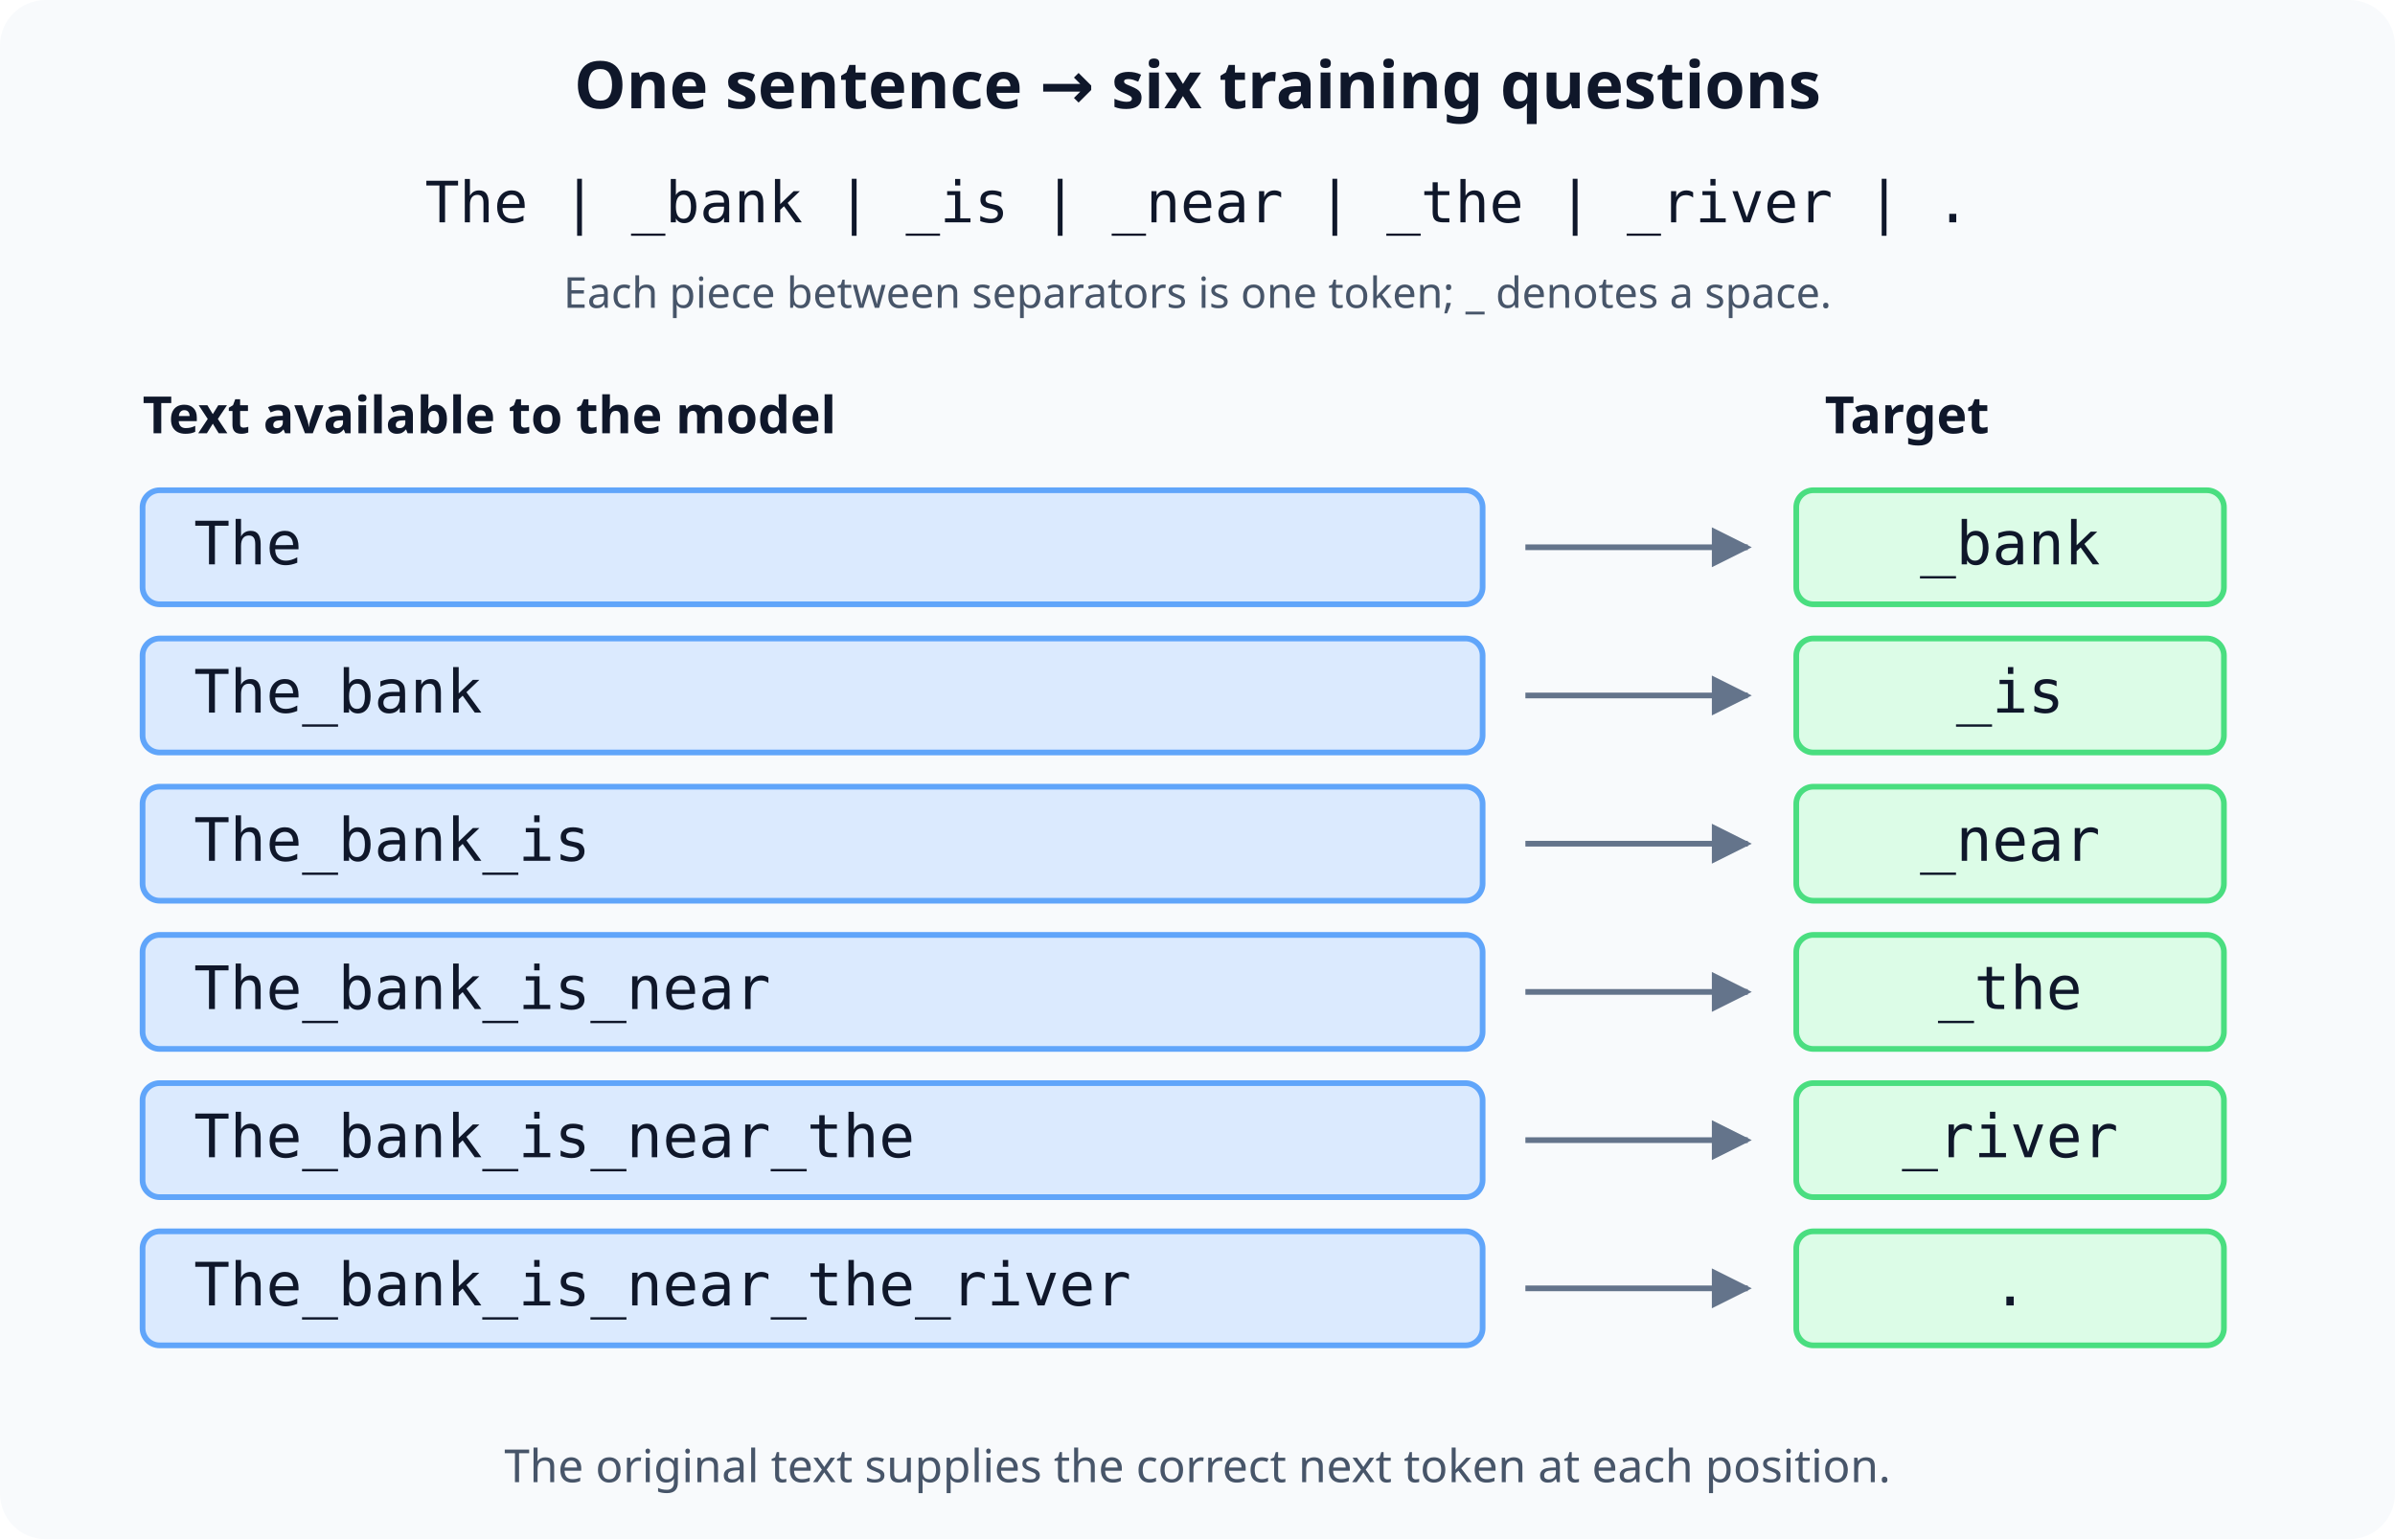
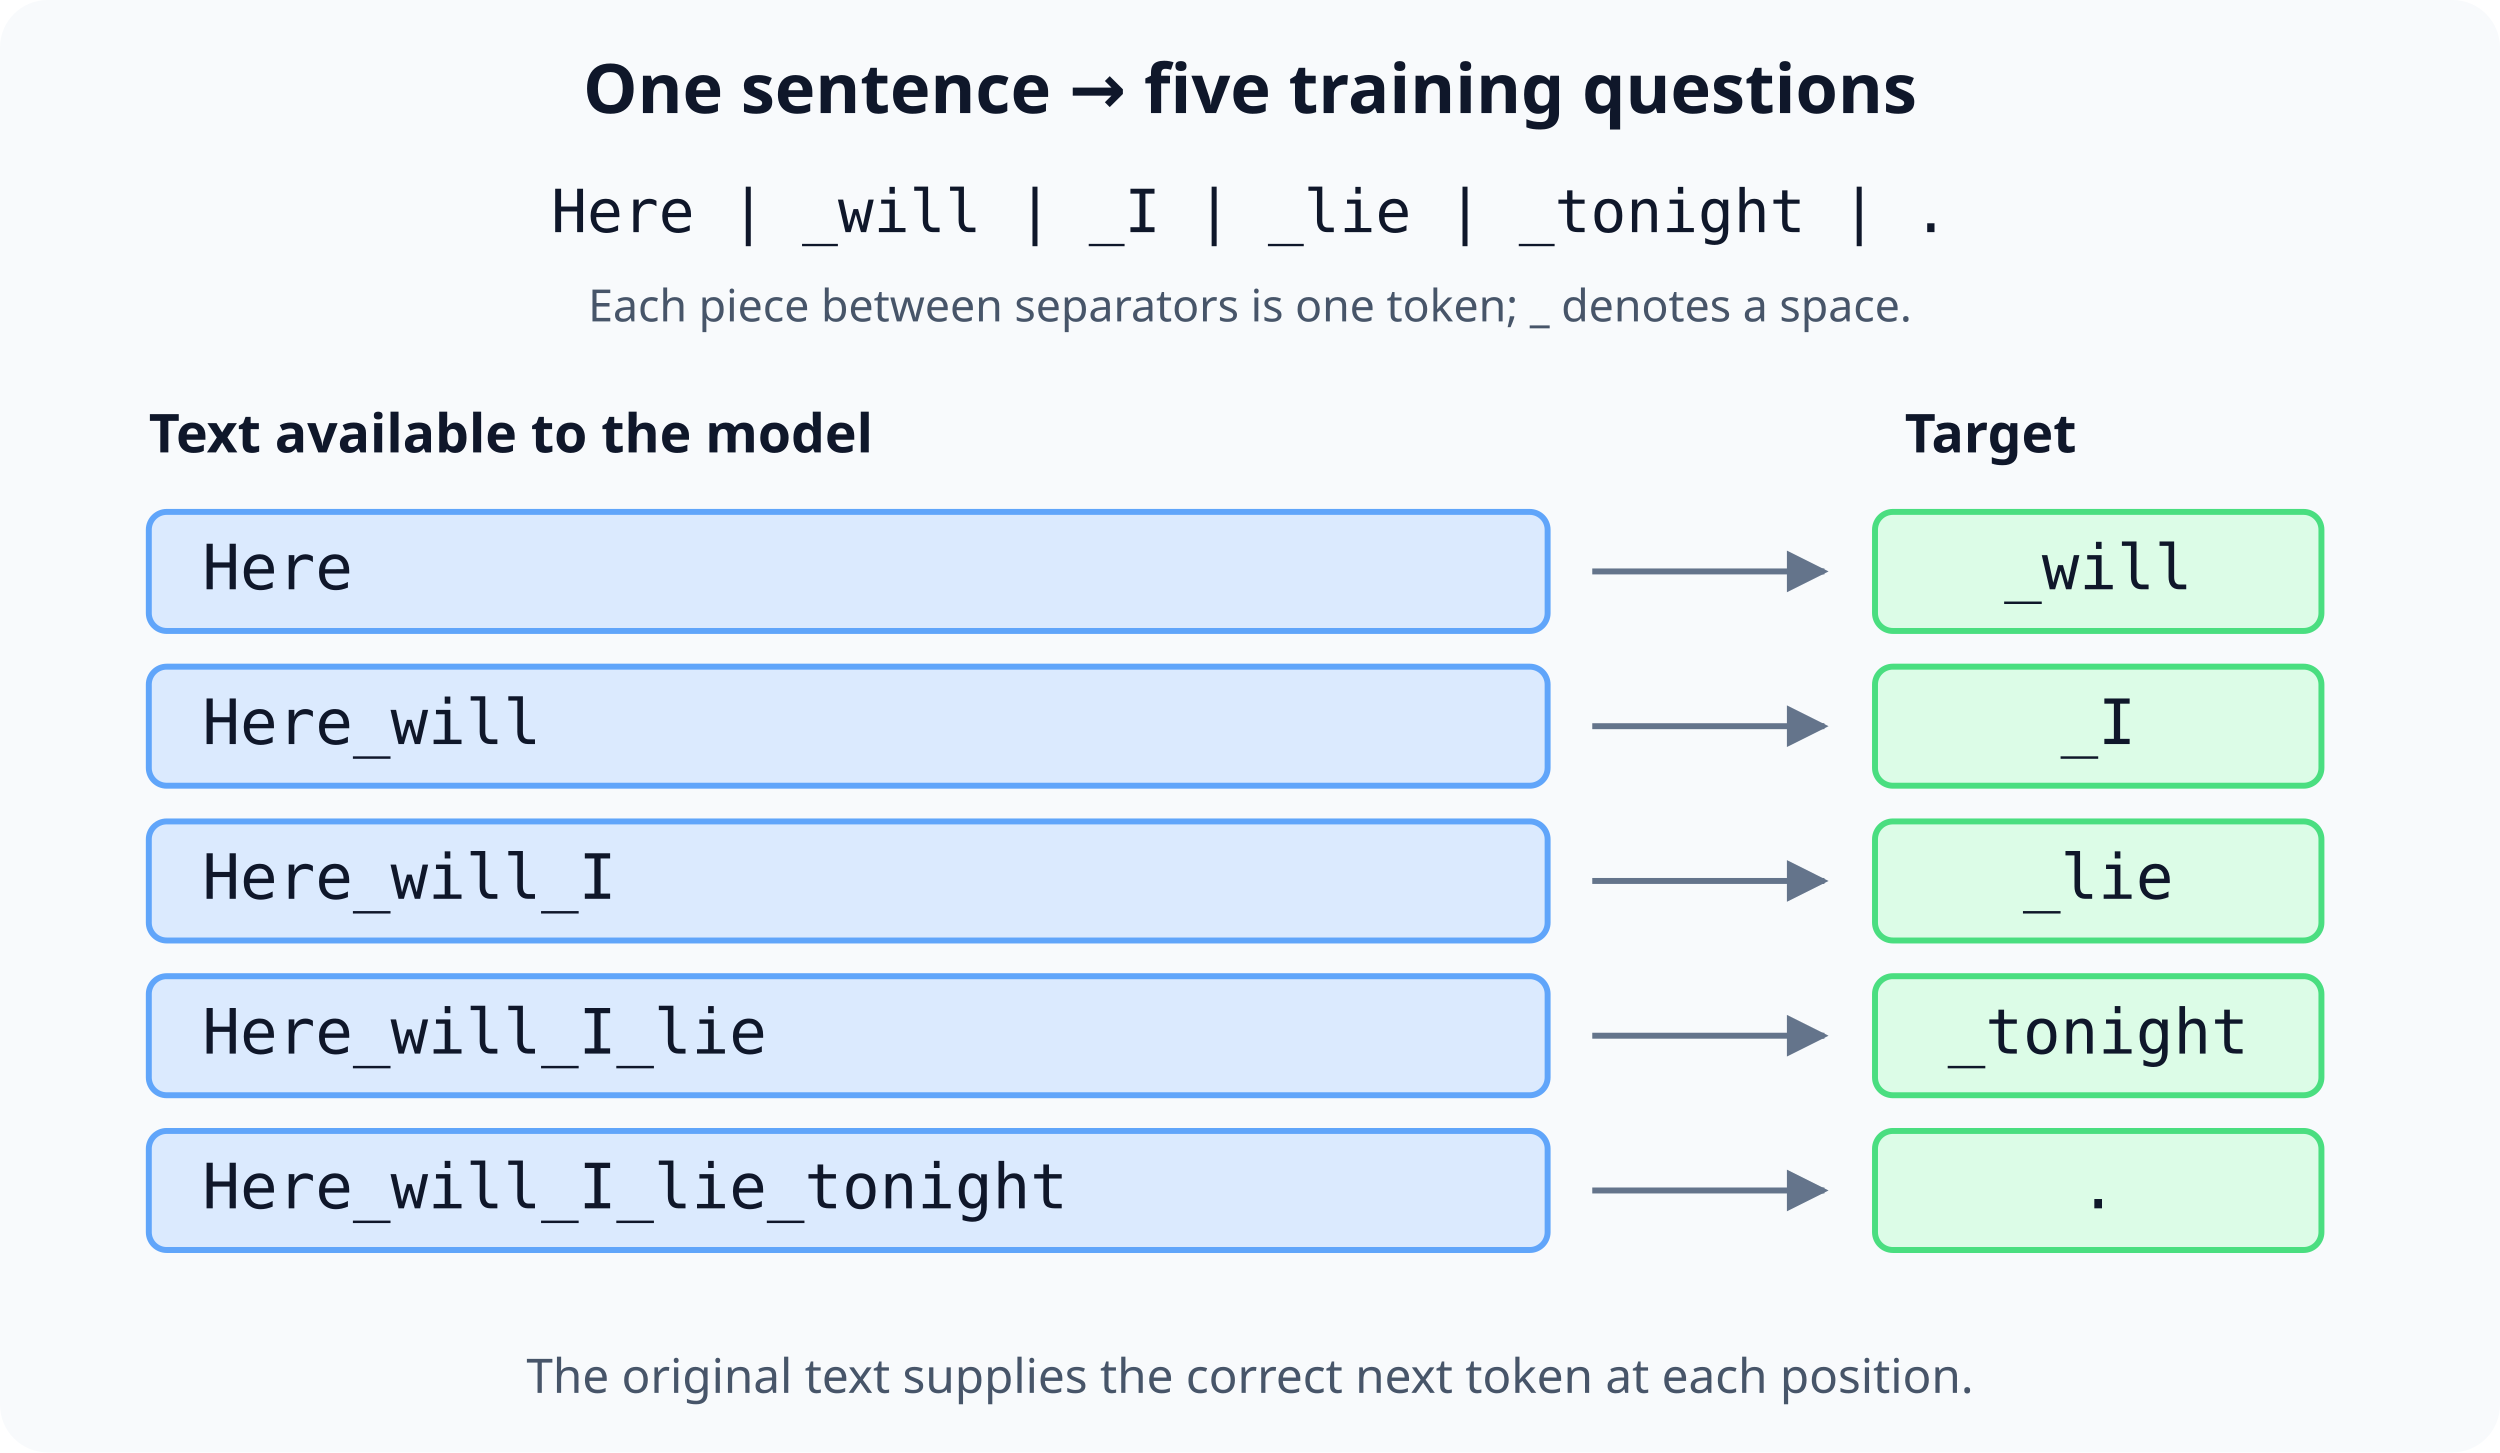
- <svg xmlns="http://www.w3.org/2000/svg" width="840" height="540" viewBox="0 0 840 540" role="img" aria-labelledby="title desc">
+ <svg xmlns="http://www.w3.org/2000/svg" width="840" height="488" viewBox="0 0 840 488" role="img" aria-labelledby="title desc">
  <defs>
    <marker id="arrow" viewBox="0 0 10 10" refX="9" refY="5" markerWidth="7" markerHeight="7" orient="auto">
      <path d="M0 0 L10 5 L0 10 z" fill="#64748b" />
    </marker>
  </defs>
-   <rect width="840" height="540" rx="16" fill="#f8fafc" />
+   <rect width="840" height="488" rx="16" fill="#f8fafc" />
  <g font-family="system-ui, sans-serif" fill="#0f172a">
-     <text x="420" y="38" font-size="23" text-anchor="middle" font-weight="700">One sentence → six training questions</text>
-     <text x="420" y="78" font-size="20" text-anchor="middle" font-family="monospace">The | _bank | _is | _near | _the | _river | .</text>
+     <text x="420" y="38" font-size="23" text-anchor="middle" font-weight="700">One sentence → five training questions</text>
+     <text x="420" y="78" font-size="20" text-anchor="middle" font-family="monospace">Here | _will | _I | _lie | _tonight | .</text>
    <text x="420" y="108" font-size="15" text-anchor="middle" fill="#475569">Each piece between separators is one token; _ denotes a space.</text>
    <text x="50" y="152" font-size="18" text-anchor="start" font-weight="600">Text available to the model</text>
    <text x="640" y="152" font-size="18" text-anchor="start" font-weight="600">Target</text>
    <rect x="50" y="172" width="470" height="40" rx="6" fill="#dbeafe" stroke="#60a5fa" stroke-width="2" />
    <rect x="630" y="172" width="150" height="40" rx="6" fill="#dcfce7" stroke="#4ade80" stroke-width="2" />
-     <text x="68" y="198" font-size="21" text-anchor="start" font-family="monospace">The</text>
-     <text x="705" y="198" font-size="21" text-anchor="middle" font-family="monospace">_bank</text>
+     <text x="68" y="198" font-size="21" text-anchor="start" font-family="monospace">Here</text>
+     <text x="705" y="198" font-size="21" text-anchor="middle" font-family="monospace">_will</text>
    <path d="M535 192 H613" stroke="#64748b" stroke-width="2" marker-end="url(#arrow)" />
    <rect x="50" y="224" width="470" height="40" rx="6" fill="#dbeafe" stroke="#60a5fa" stroke-width="2" />
    <rect x="630" y="224" width="150" height="40" rx="6" fill="#dcfce7" stroke="#4ade80" stroke-width="2" />
-     <text x="68" y="250" font-size="21" text-anchor="start" font-family="monospace">The_bank</text>
-     <text x="705" y="250" font-size="21" text-anchor="middle" font-family="monospace">_is</text>
+     <text x="68" y="250" font-size="21" text-anchor="start" font-family="monospace">Here_will</text>
+     <text x="705" y="250" font-size="21" text-anchor="middle" font-family="monospace">_I</text>
    <path d="M535 244 H613" stroke="#64748b" stroke-width="2" marker-end="url(#arrow)" />
    <rect x="50" y="276" width="470" height="40" rx="6" fill="#dbeafe" stroke="#60a5fa" stroke-width="2" />
    <rect x="630" y="276" width="150" height="40" rx="6" fill="#dcfce7" stroke="#4ade80" stroke-width="2" />
-     <text x="68" y="302" font-size="21" text-anchor="start" font-family="monospace">The_bank_is</text>
-     <text x="705" y="302" font-size="21" text-anchor="middle" font-family="monospace">_near</text>
+     <text x="68" y="302" font-size="21" text-anchor="start" font-family="monospace">Here_will_I</text>
+     <text x="705" y="302" font-size="21" text-anchor="middle" font-family="monospace">_lie</text>
    <path d="M535 296 H613" stroke="#64748b" stroke-width="2" marker-end="url(#arrow)" />
    <rect x="50" y="328" width="470" height="40" rx="6" fill="#dbeafe" stroke="#60a5fa" stroke-width="2" />
    <rect x="630" y="328" width="150" height="40" rx="6" fill="#dcfce7" stroke="#4ade80" stroke-width="2" />
-     <text x="68" y="354" font-size="21" text-anchor="start" font-family="monospace">The_bank_is_near</text>
-     <text x="705" y="354" font-size="21" text-anchor="middle" font-family="monospace">_the</text>
+     <text x="68" y="354" font-size="21" text-anchor="start" font-family="monospace">Here_will_I_lie</text>
+     <text x="705" y="354" font-size="21" text-anchor="middle" font-family="monospace">_tonight</text>
    <path d="M535 348 H613" stroke="#64748b" stroke-width="2" marker-end="url(#arrow)" />
    <rect x="50" y="380" width="470" height="40" rx="6" fill="#dbeafe" stroke="#60a5fa" stroke-width="2" />
    <rect x="630" y="380" width="150" height="40" rx="6" fill="#dcfce7" stroke="#4ade80" stroke-width="2" />
-     <text x="68" y="406" font-size="21" text-anchor="start" font-family="monospace">The_bank_is_near_the</text>
-     <text x="705" y="406" font-size="21" text-anchor="middle" font-family="monospace">_river</text>
+     <text x="68" y="406" font-size="21" text-anchor="start" font-family="monospace">Here_will_I_lie_tonight</text>
+     <text x="705" y="406" font-size="21" text-anchor="middle" font-family="monospace">.</text>
    <path d="M535 400 H613" stroke="#64748b" stroke-width="2" marker-end="url(#arrow)" />
-     <rect x="50" y="432" width="470" height="40" rx="6" fill="#dbeafe" stroke="#60a5fa" stroke-width="2" />
-     <rect x="630" y="432" width="150" height="40" rx="6" fill="#dcfce7" stroke="#4ade80" stroke-width="2" />
-     <text x="68" y="458" font-size="21" text-anchor="start" font-family="monospace">The_bank_is_near_the_river</text>
-     <text x="705" y="458" font-size="21" text-anchor="middle" font-family="monospace">.</text>
-     <path d="M535 452 H613" stroke="#64748b" stroke-width="2" marker-end="url(#arrow)" />
-     <text x="420" y="520" font-size="16" text-anchor="middle" fill="#475569">The original text supplies the correct next token at each position.</text>
+     <text x="420" y="468" font-size="16" text-anchor="middle" fill="#475569">The original text supplies the correct next token at each position.</text>
  </g>
</svg>
